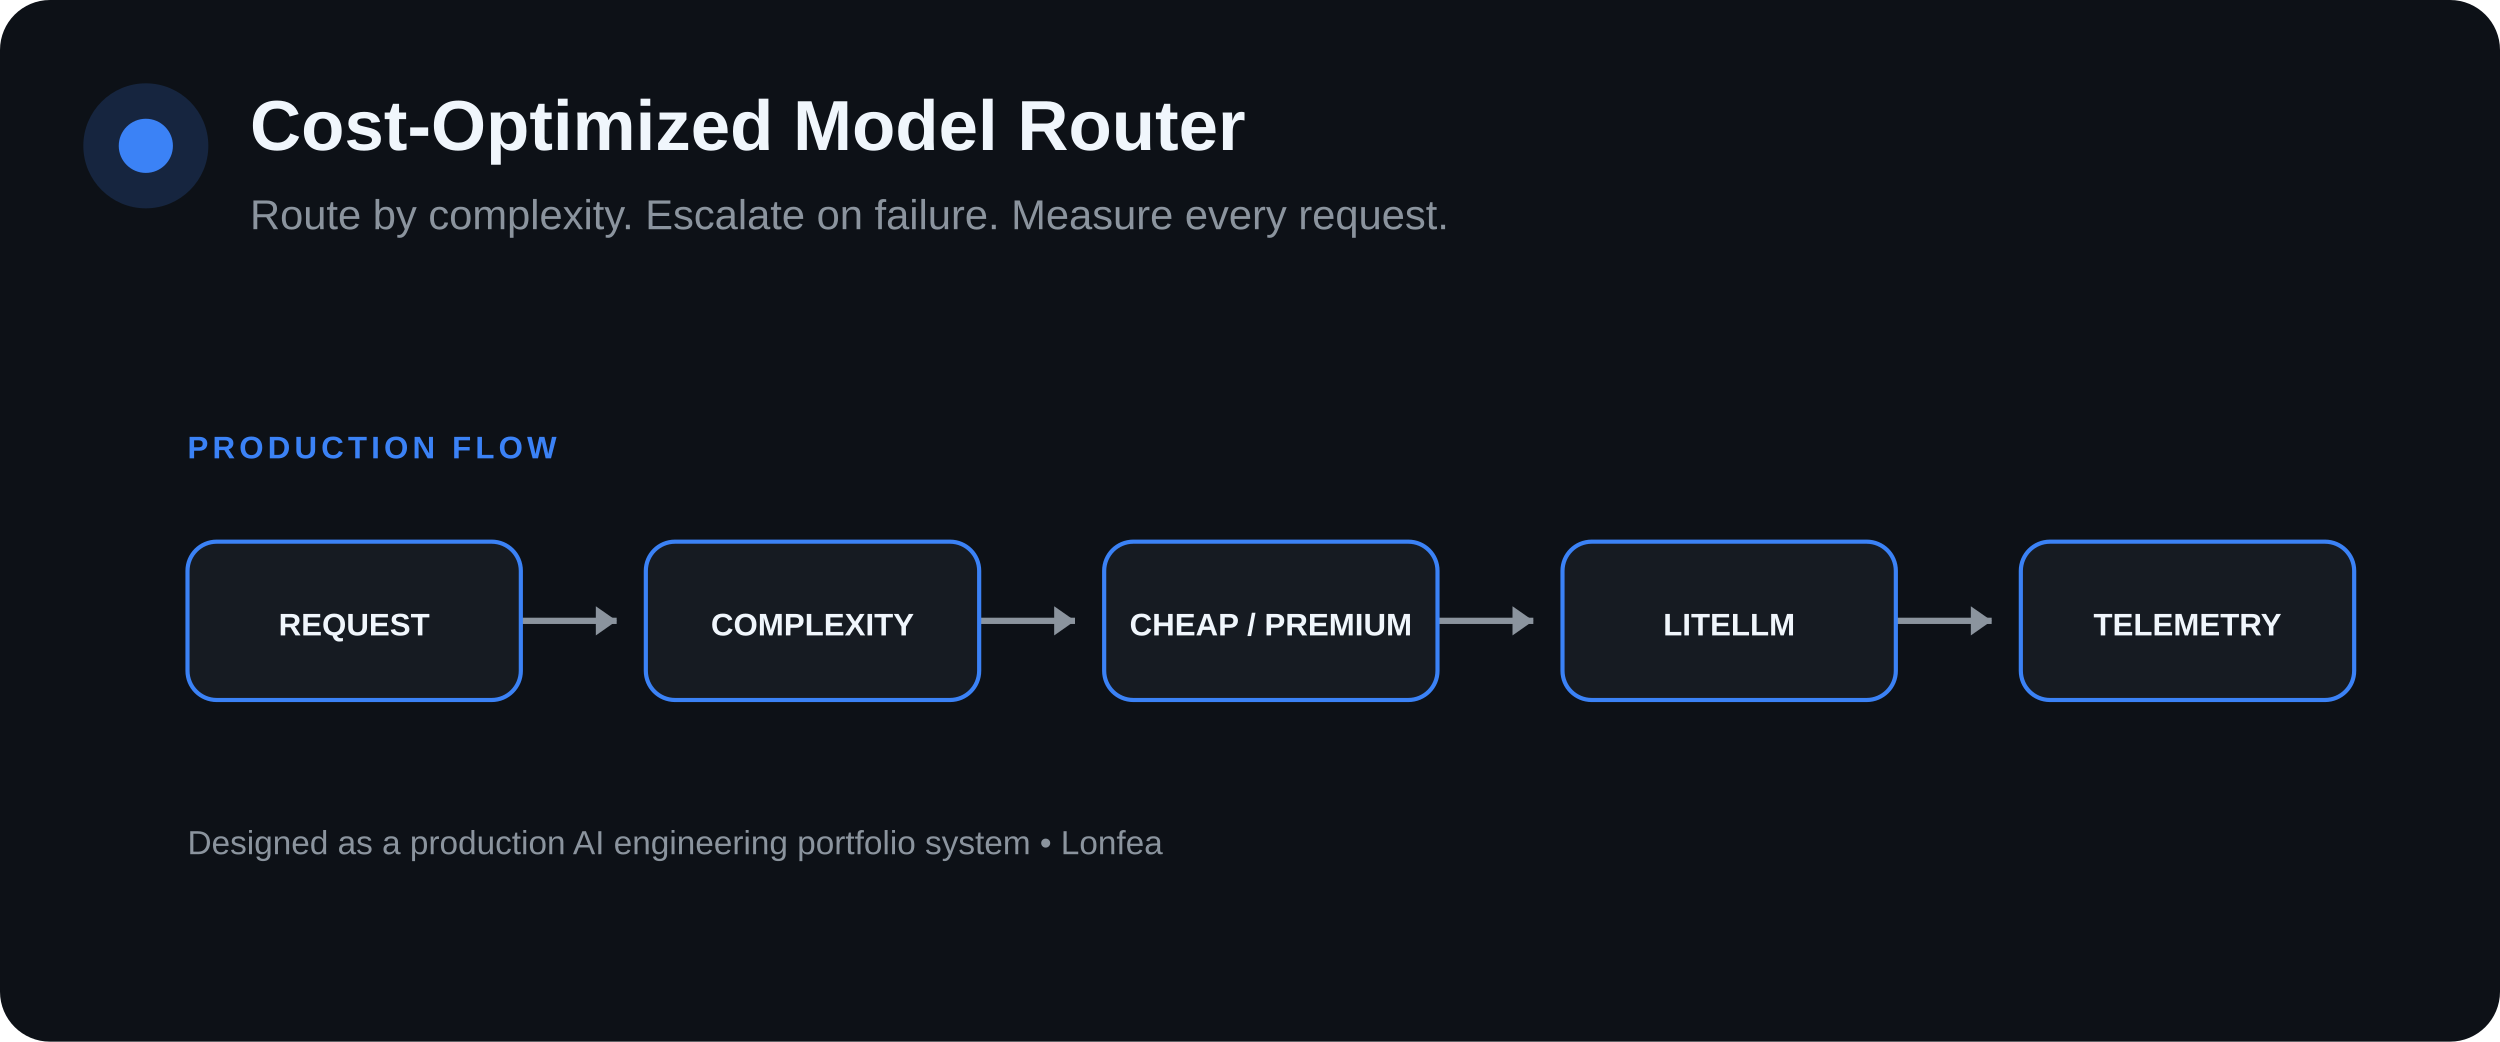
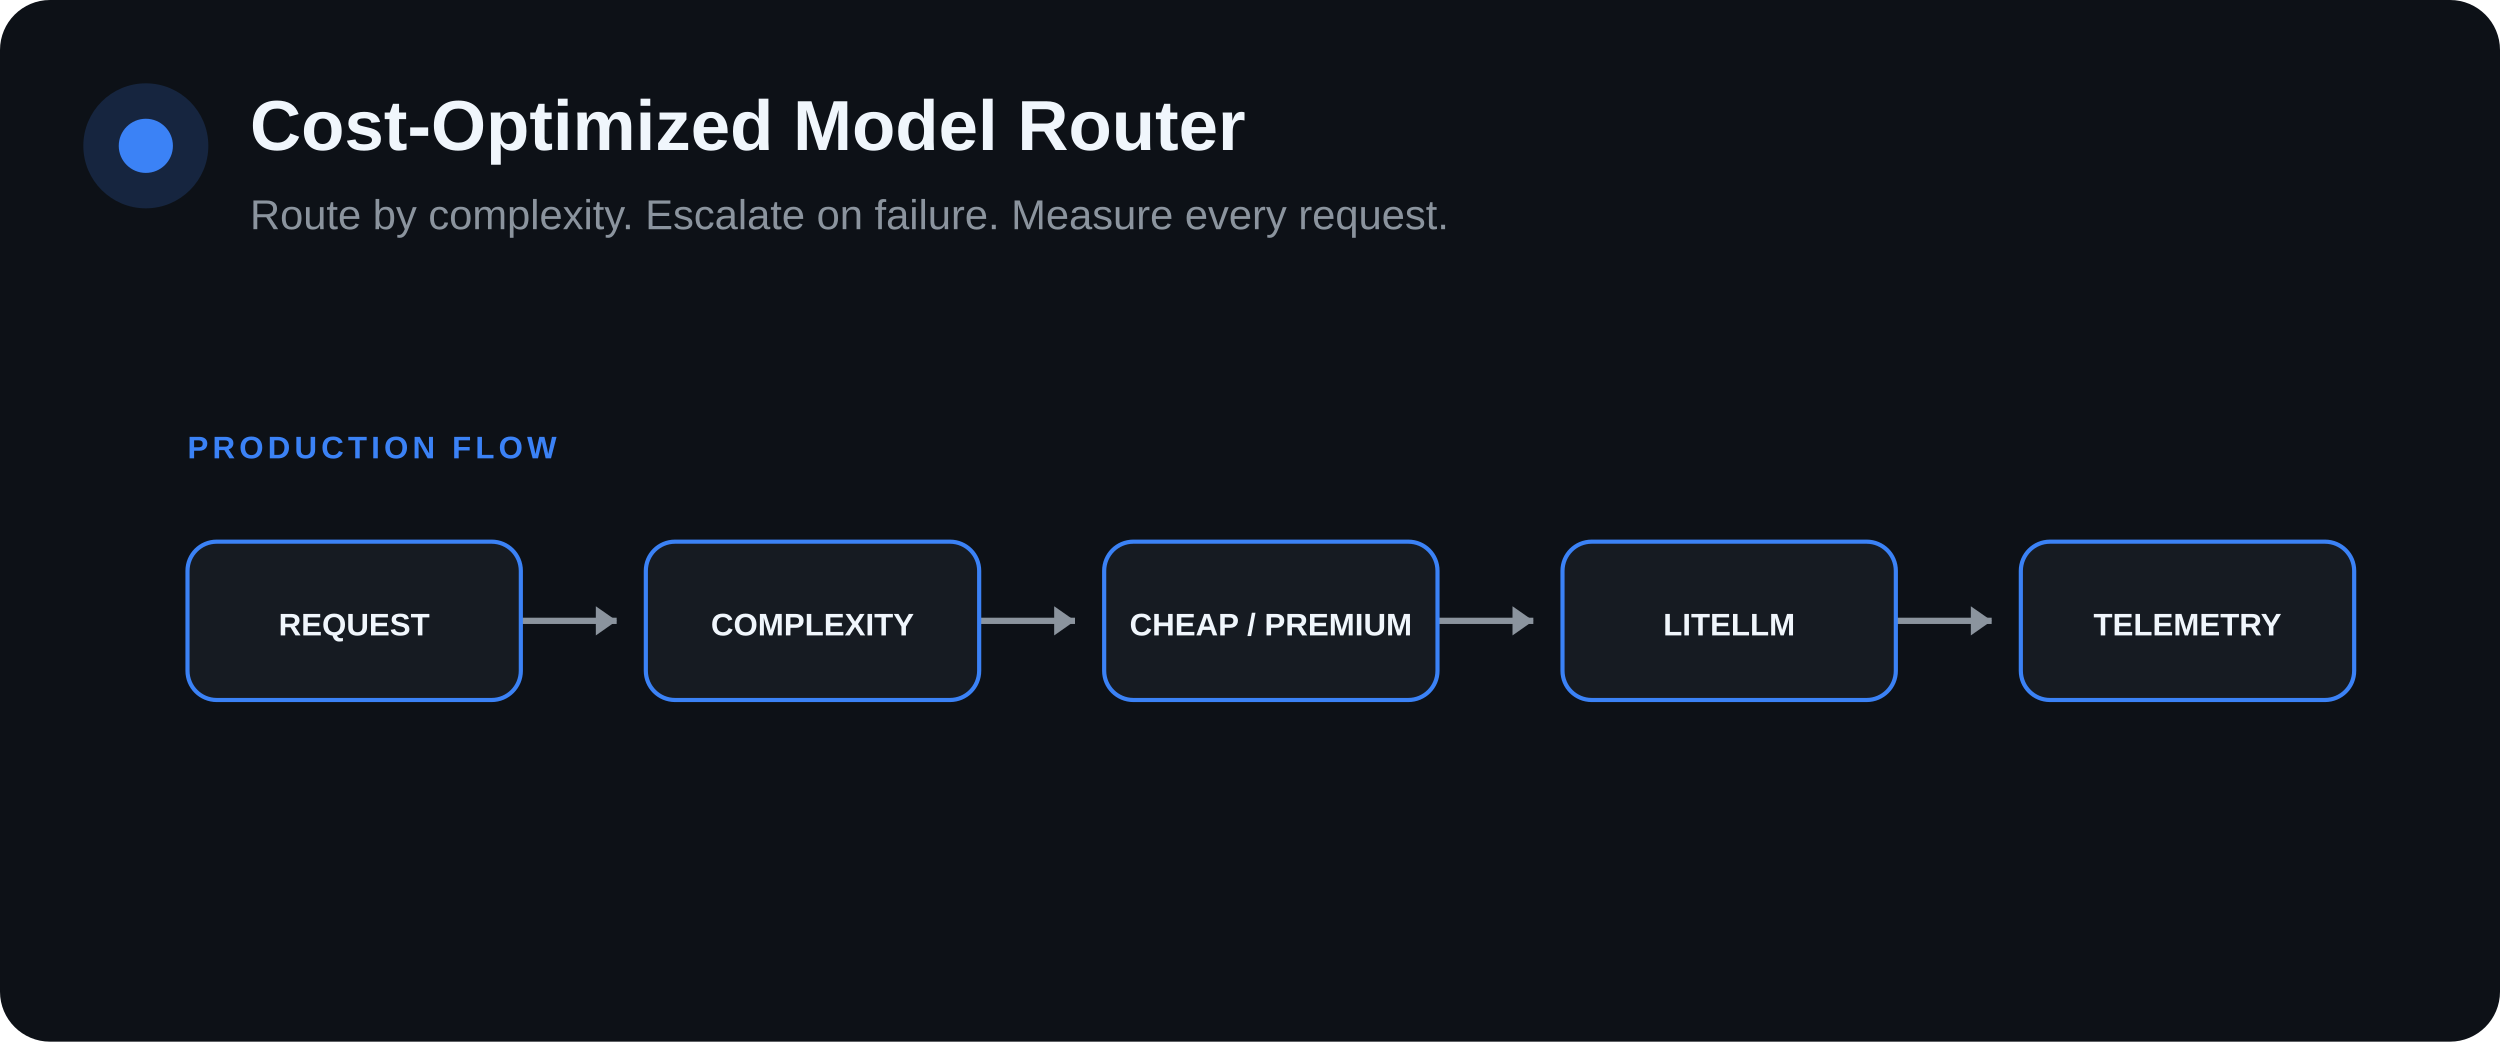
<svg xmlns="http://www.w3.org/2000/svg" width="1200" height="500" viewBox="0 0 1200 500">
  <rect width="1200" height="500" rx="24" fill="#0d1117" />
  <circle cx="70" cy="70" r="30" fill="#3b82f6" opacity=".18" />
  <circle cx="70" cy="70" r="13" fill="#3b82f6" />
  <text x="120" y="72" fill="#f0f6fc" font-family="Arial,sans-serif" font-size="34" font-weight="700">Cost-Optimized Model Router</text>
  <text x="120" y="110" fill="#8b949e" font-family="Arial,sans-serif" font-size="20">Route by complexity. Escalate on failure. Measure every request.</text>
  <text x="90" y="220" fill="#3b82f6" font-family="Arial,sans-serif" font-size="15" font-weight="700" letter-spacing="2">PRODUCTION FLOW</text>
  <path d="M 250 298 L 296 298" stroke="#8b949e" stroke-width="3" />
  <path d="M 296 298 l-10 -7 v14 z" fill="#8b949e" />
  <path d="M 470 298 L 516 298" stroke="#8b949e" stroke-width="3" />
  <path d="M 516 298 l-10 -7 v14 z" fill="#8b949e" />
  <path d="M 690 298 L 736 298" stroke="#8b949e" stroke-width="3" />
  <path d="M 736 298 l-10 -7 v14 z" fill="#8b949e" />
  <path d="M 910 298 L 956 298" stroke="#8b949e" stroke-width="3" />
  <path d="M 956 298 l-10 -7 v14 z" fill="#8b949e" />
  <g>
    <rect x="90" y="260" width="160" height="76" rx="14" fill="#161b22" stroke="#3b82f6" stroke-width="2" />
    <text x="170" y="305" text-anchor="middle" fill="#f0f6fc" font-family="Arial,sans-serif" font-size="15" font-weight="700">REQUEST</text>
  </g>
  <g>
    <rect x="310" y="260" width="160" height="76" rx="14" fill="#161b22" stroke="#3b82f6" stroke-width="2" />
    <text x="390" y="305" text-anchor="middle" fill="#f0f6fc" font-family="Arial,sans-serif" font-size="15" font-weight="700">COMPLEXITY</text>
  </g>
  <g>
    <rect x="530" y="260" width="160" height="76" rx="14" fill="#161b22" stroke="#3b82f6" stroke-width="2" />
    <text x="610" y="305" text-anchor="middle" fill="#f0f6fc" font-family="Arial,sans-serif" font-size="15" font-weight="700">CHEAP / PREMIUM</text>
  </g>
  <g>
    <rect x="750" y="260" width="160" height="76" rx="14" fill="#161b22" stroke="#3b82f6" stroke-width="2" />
    <text x="830" y="305" text-anchor="middle" fill="#f0f6fc" font-family="Arial,sans-serif" font-size="15" font-weight="700">LITELLM</text>
  </g>
  <g>
    <rect x="970" y="260" width="160" height="76" rx="14" fill="#161b22" stroke="#3b82f6" stroke-width="2" />
    <text x="1050" y="305" text-anchor="middle" fill="#f0f6fc" font-family="Arial,sans-serif" font-size="15" font-weight="700">TELEMETRY</text>
  </g>
-   <text x="90" y="410" fill="#8b949e" font-family="Arial,sans-serif" font-size="16">Designed as a production AI engineering portfolio system • Lonfea</text>
</svg>
